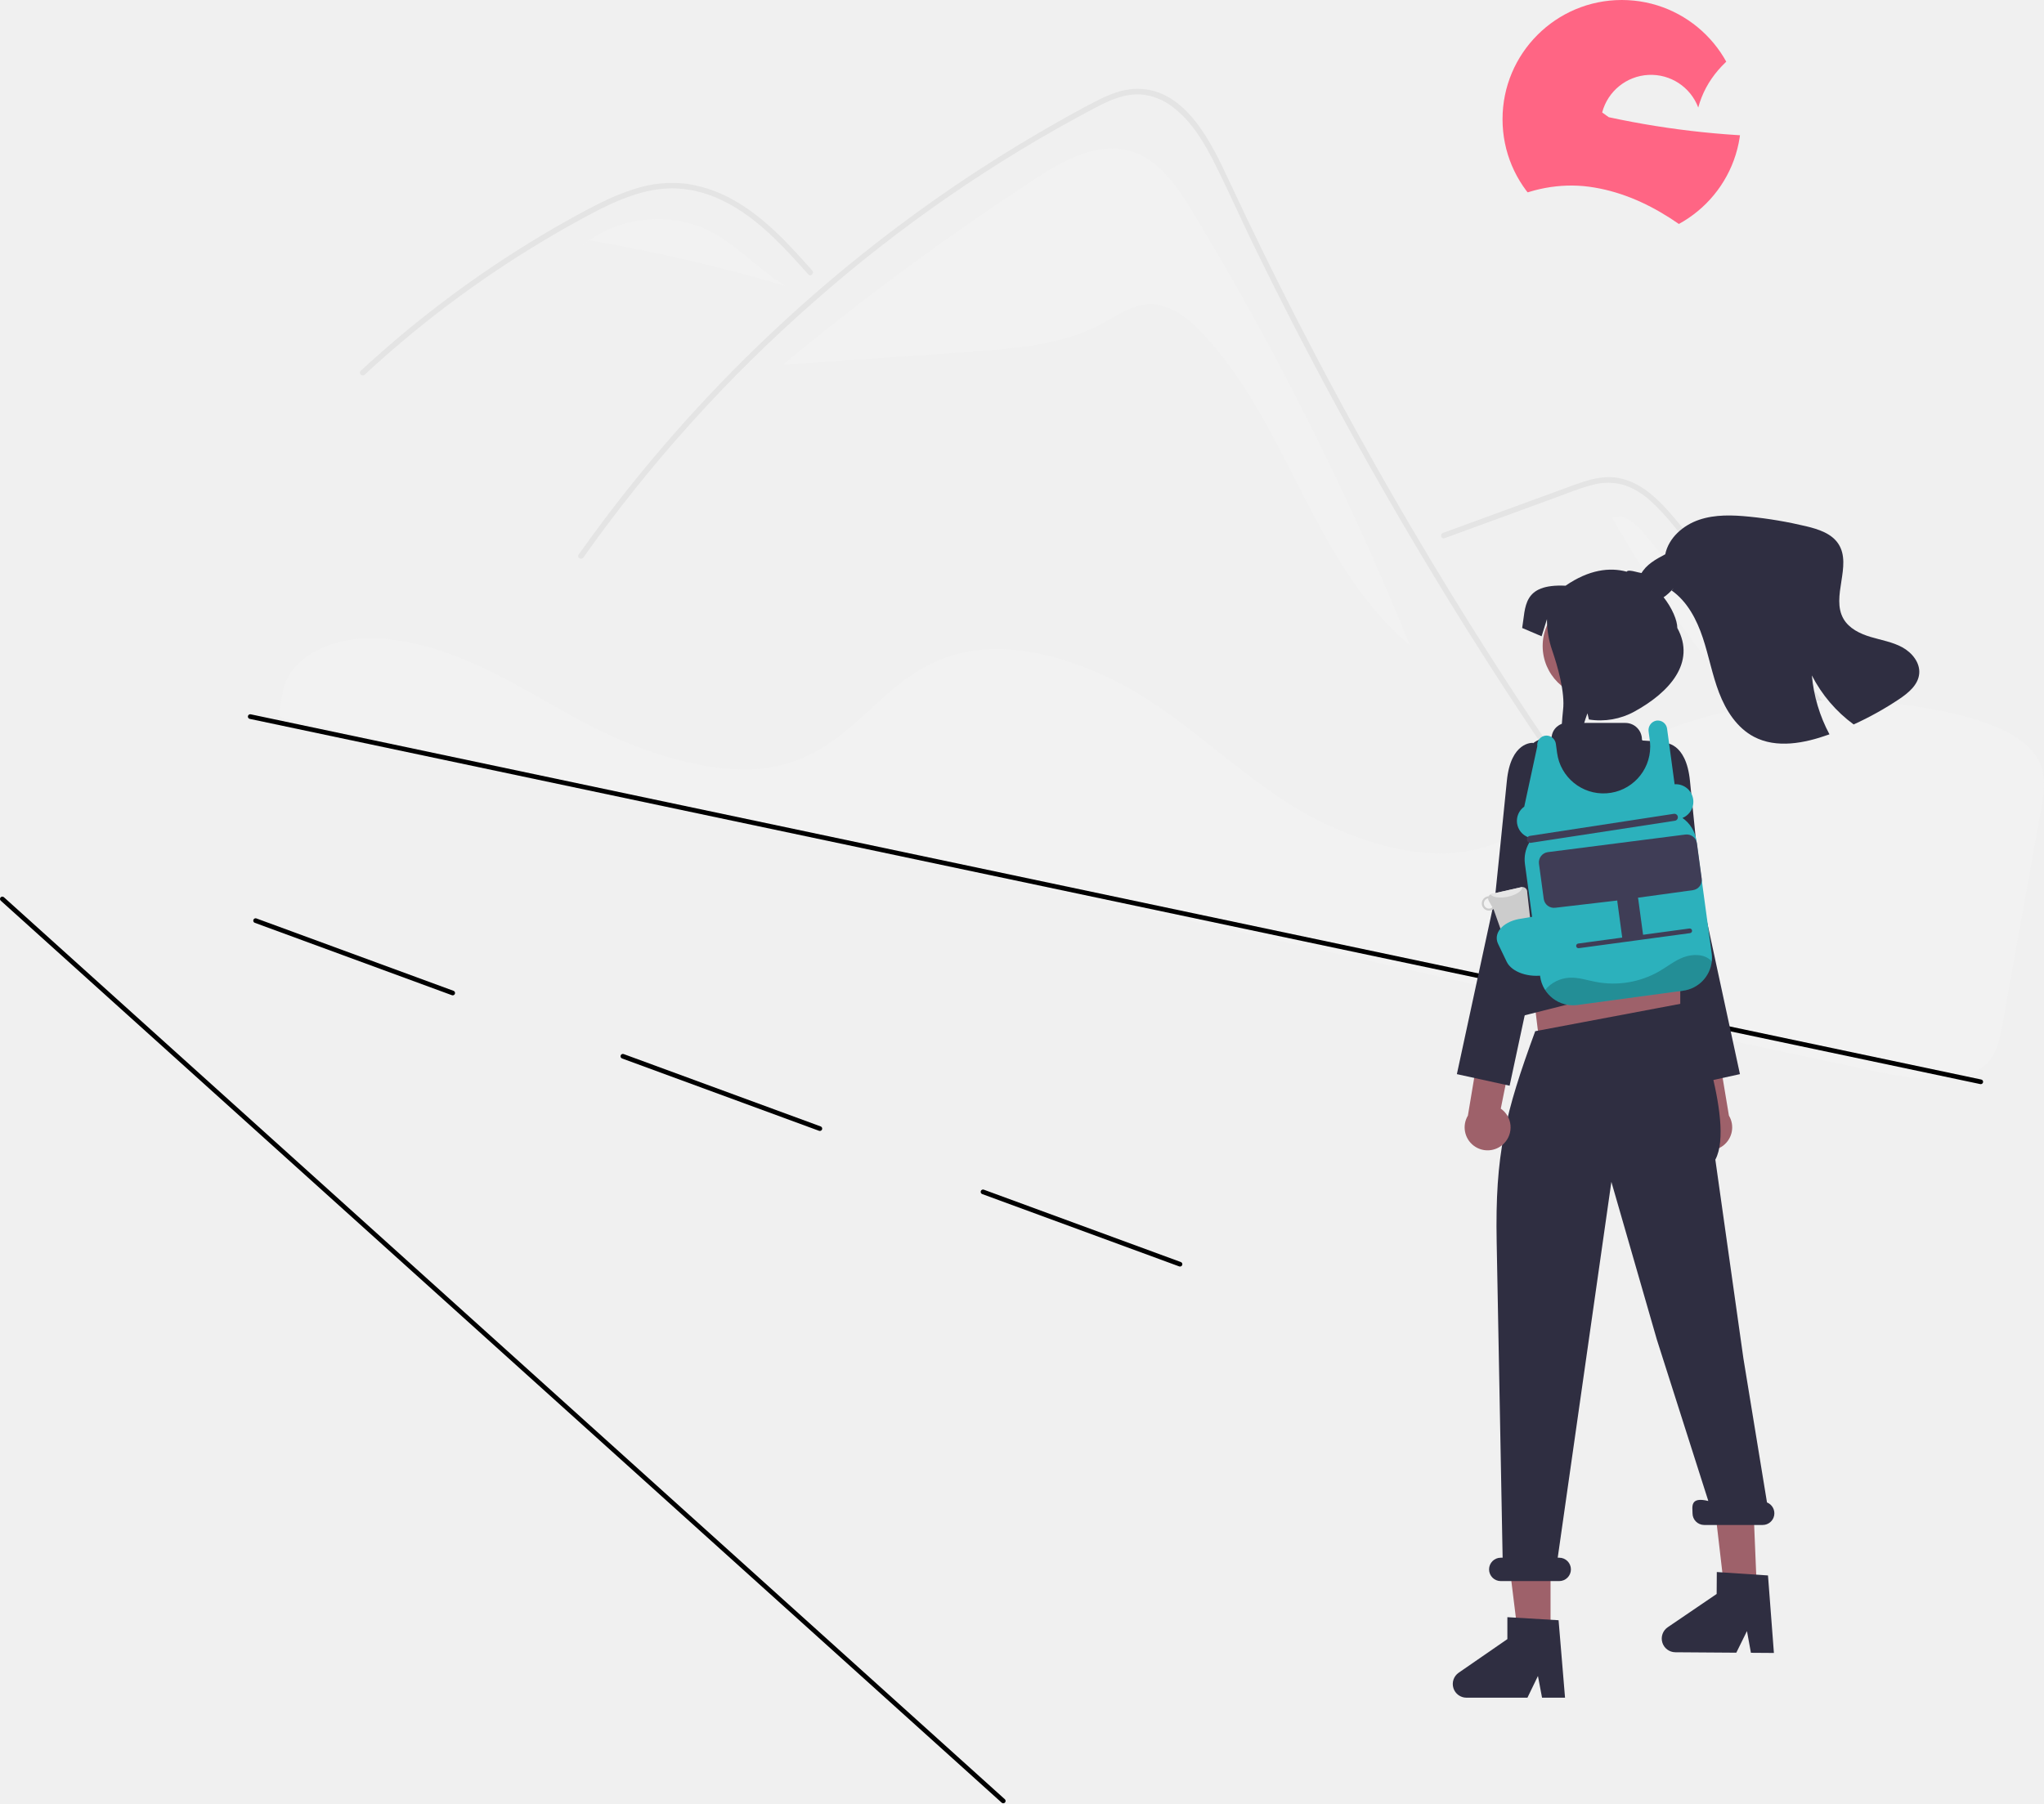
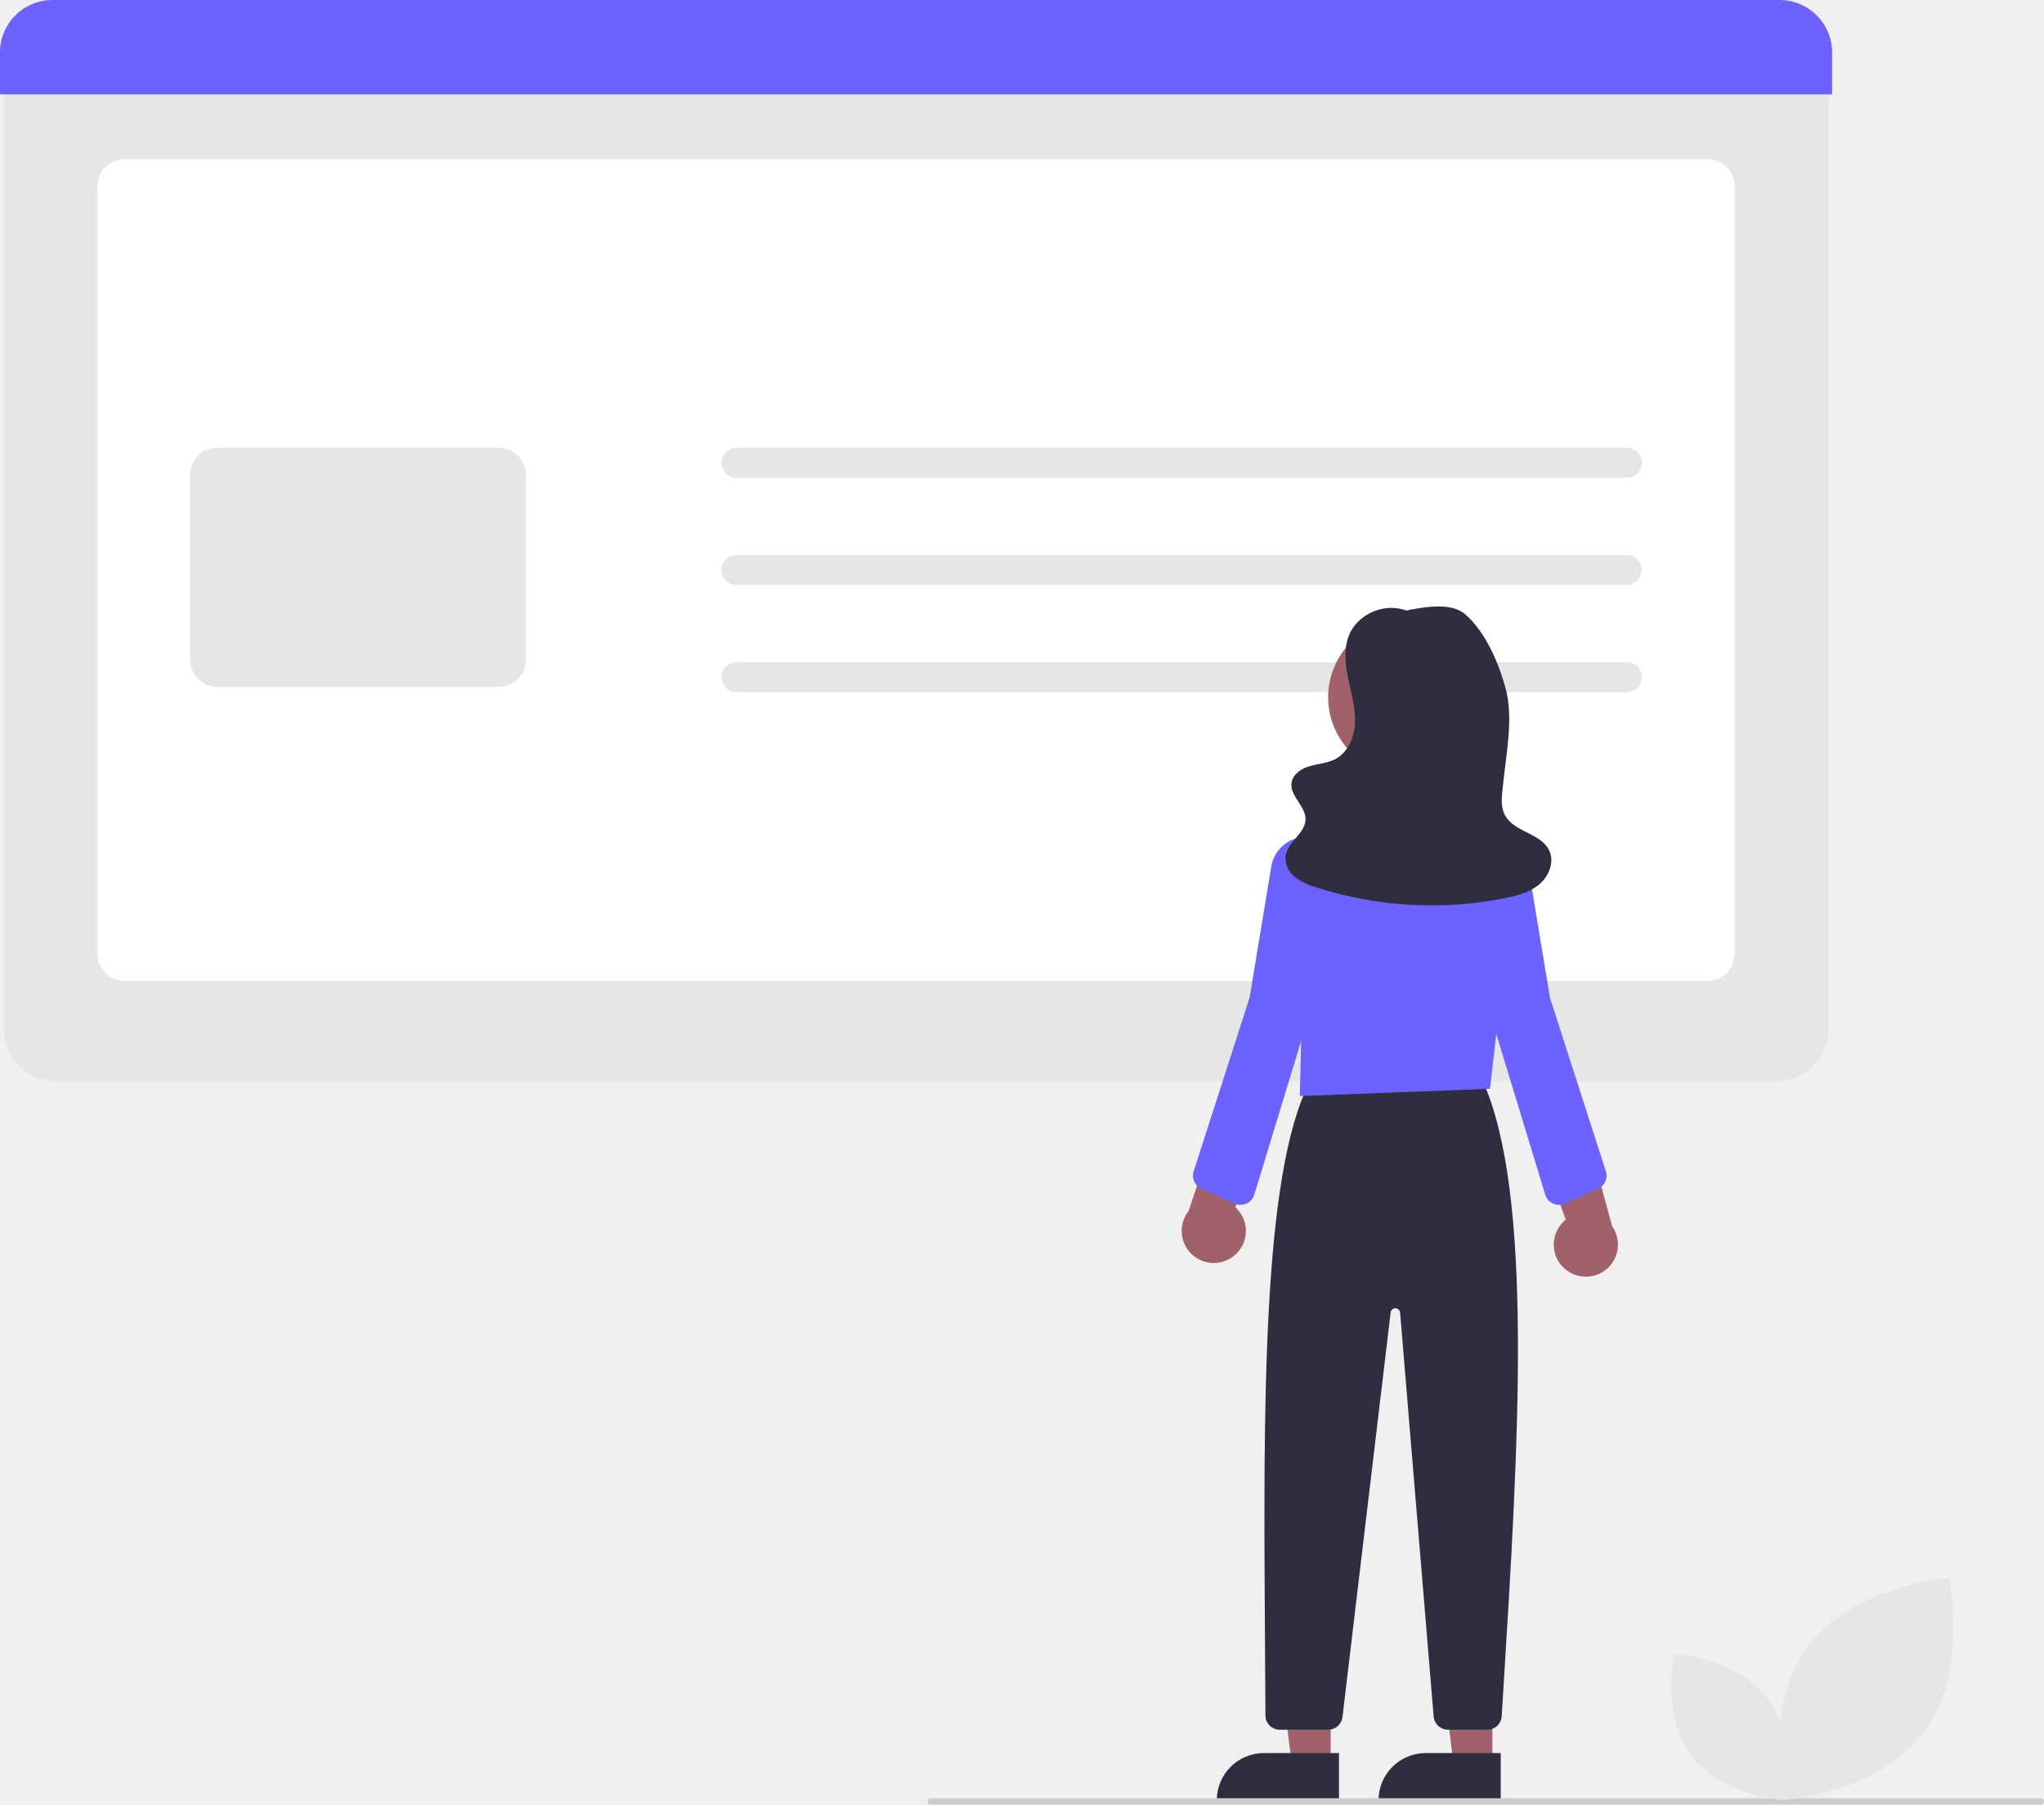
- <svg xmlns="http://www.w3.org/2000/svg" id="currentIllo" data-name="Layer 1" width="874.039" height="771.292" viewBox="0 0 874.039 771.292" class="injected-svg DownloadModal__ImageFile-sc-p17csy-5 iIfSkb grid_media">
-   <path d="M673.062,155.137c-6.611-10.934-14.444-22.608-26.712-26.178-14.207-4.135-28.802,4.079-41.181,12.184a1200.013,1200.013,0,0,0-106.794,78.684l.037.424q39.846-2.748,79.691-5.496c19.192-1.324,39.044-2.83,56.005-11.909,6.436-3.445,12.71-8.047,20.003-8.368,9.061-.398,16.962,5.93,23.17,12.541,36.727,39.109,47.355,98.916,88.558,133.276A1307.621,1307.621,0,0,0,673.062,155.137Z" transform="translate(-162.9803 -64.354)" fill="#f2f2f2" />
-   <path d="M898.816,486.852c-4.061-5.128-5.721-6.33-9.727-11.505Q840.159,412.063,797.108,344.504q-29.241-45.883-55.583-93.529-12.541-22.651-24.394-45.658-9.198-17.839-17.985-35.891c-1.675-3.437-3.303-6.891-4.923-10.352-3.817-8.139-7.563-16.318-11.585-24.346-4.583-9.151-10.162-18.744-18.578-24.891a25.346,25.346,0,0,0-13.204-5.081c-6.851-.443-13.173,2.386-19.115,5.476a615.324,615.324,0,0,0-120.996,83.438A629.917,629.917,0,0,0,412.444,302.789c-.869,1.241-2.924.055-2.047-1.193q5.18-7.325,10.565-14.492A633.399,633.399,0,0,1,582.67,136.269q15.73-10.194,32.051-19.431c5.484-3.106,10.992-6.171,16.594-9.048,5.492-2.821,11.324-5.358,17.598-5.452,21.351-.332,32.407,23.848,40,40.119q3.58,7.681,7.246,15.314,13.856,28.981,28.779,57.432,9.21,17.566,18.823,34.927,29.917,54.062,63.596,105.935c29.743,45.808,59.25,86.275,93.134,129.112C901.424,486.362,899.756,488.053,898.816,486.852Z" transform="translate(-162.9803 -64.354)" fill="#e4e4e4" />
-   <path d="M508.636,181.73c-1.24-1.383-2.473-2.766-3.722-4.149-9.846-10.889-20.411-21.652-33.931-27.894a49.228,49.228,0,0,0-20.624-4.781c-7.38.024-14.595,1.96-21.414,4.67-3.224,1.288-6.377,2.75-9.482,4.307-3.548,1.786-7.033,3.69-10.502,5.61q-9.767,5.405-19.281,11.284-18.93,11.699-36.674,25.184-9.198,6.993-18.017,14.445-8.202,6.922-16.073,14.216c-1.122,1.035-2.797-.64-1.675-1.675,1.383-1.288,2.782-2.568,4.18-3.832q5.927-5.358,12.043-10.51,11.153-9.411,22.884-18.096,18.242-13.513,37.74-25.192,9.743-5.832,19.755-11.174c2.015-1.075,4.054-2.126,6.116-3.121a97.502,97.502,0,0,1,14.54-5.919,51.724,51.724,0,0,1,21.96-2.157,57.173,57.173,0,0,1,20.261,7.009c13.275,7.42,23.572,18.894,33.591,30.091C511.323,181.184,509.655,182.867,508.636,181.73Z" transform="translate(-162.9803 -64.354)" fill="#e4e4e4" />
-   <path d="M780.643,294.569l31.811-11.635L828.249,277.157c5.144-1.881,10.276-4.023,15.593-5.37a24.6,24.6,0,0,1,14.114.18,32.529,32.529,0,0,1,11.008,6.824,89.337,89.337,0,0,1,9.029,9.642c3.439,4.133,6.827,8.308,10.23,12.47q21.068,25.765,41.86,51.755,20.792,25.989,41.306,52.198,20.564,26.274,40.845,52.767,2.484,3.246,4.965,6.494c.914,1.196,2.973.017,2.047-1.196q-20.431-26.76-41.147-53.3-20.767-26.604-41.82-52.982-21.053-26.378-42.391-52.527-5.316-6.515-10.649-13.015c-2.999-3.655-5.965-7.35-9.254-10.753-6.039-6.245-13.583-11.764-22.614-11.914-5.31-.088-10.448,1.597-15.381,3.381-5.318,1.924-10.624,3.884-15.935,5.826l-32.034,11.716-8.008,2.929c-1.421.52-.807,2.812.63,2.286Z" transform="translate(-162.9803 -64.354)" fill="#e4e4e4" />
-   <path d="M466.796,163.388c-16.166-8.308-36.868-6.681-51.723,3.699a737.726,737.726,0,0,1,83.932,19.589C487.555,179.967,478.599,169.455,466.796,163.388Z" transform="translate(-162.9803 -64.354)" fill="#f2f2f2" />
-   <path d="M414.914,167.059l-3.112,2.53c1.053-.885,2.147-1.715,3.271-2.501C415.02,167.078,414.967,167.068,414.914,167.059Z" transform="translate(-162.9803 -64.354)" fill="#f2f2f2" />
-   <path d="M867.766,294.685c-3.131-3.812-6.517-7.803-11.201-9.351l-4.373.172A496.015,496.015,0,0,0,984.306,436.543Q926.036,365.614,867.766,294.685Z" transform="translate(-162.9803 -64.354)" fill="#f2f2f2" />
-   <path d="M667.565,606.081a.992.992,0,0,1-.345-.062l-84.261-30.953a1.0 1,0,0,1,.689-1.877L667.91,604.142a1.0 1,0,0,1-.345,1.938Z" transform="translate(-162.9803 -64.354)" />
-   <path d="M513.565,548.081a.992.992,0,0,1-.345-.062l-84.261-30.953a1.0 1,0,0,1,.689-1.877L513.91,546.142a1.0 1,0,0,1-.345,1.938Z" transform="translate(-162.9803 -64.354)" />
-   <path d="M356.565,490.081a.992.992,0,0,1-.345-.062l-84.261-30.953a1.0 1,0,1,1,.689-1.877L356.91,488.142a1.0 1,0,0,1-.345,1.938Z" transform="translate(-162.9803 -64.354)" />
-   <path d="M340.778,339.738c-3.513-.785-7.07-1.405-10.583-1.837l-.511-.063c-23.321-2.777-43.01,6.958-45.796,22.645l-.495,2.838c-.309,1.795-.643,3.725-1.04,5.86-.192,1.054.867,2.132,2.407,2.476L845.649,497.037c39.607,8.564,79.087,17.024,117.337,25.144a177.652,177.652,0,0,0,21.711,3.511c10.927.926,18.927-.293,24.46-3.725l.001 0c6.877-4.253,8.607-11.157,10.019-19.078,2.846-15.997,5.877-32.793,8.897-49.538,2.661-14.758,5.316-29.477,7.832-43.574,1.478-8.369,2.281-15.869-2.879-22.891-5.596-7.598-17.581-13.494-35.623-17.527-.218-.049-.434-.097-.655-.145-56.592-12.407-117.619-2.55-151.854,24.53-3.942,3.118-7.734,6.553-11.401,9.875a158.915,158.915,0,0,1-17.302,14.232,66.95,66.95,0,0,1-10.666,5.986c-.257.125-.548.255-.851.372-.705.318-1.433.613-2.135.865a62.042,62.042,0,0,1-12.655,3.397l-.431.065c-.326.056-.678.107-1.027.147a68.206,68.206,0,0,1-7.479.589c-10.812.309-22.585-1.669-34.991-5.882a151.752,151.752,0,0,1-32.578-15.751c-10.814-6.914-20.639-14.717-30.141-22.263-4.173-3.316-8.49-6.743-12.828-10.046-.815-.622-1.618-1.23-2.434-1.842-5.313-3.969-10.177-7.354-14.871-10.348a146.281,146.281,0,0,0-37.143-17.035c-13.864-4.03-26.63-5.128-37.931-3.275a60.649,60.649,0,0,0-9.253,2.27c-13.923,4.597-23.917,13.74-33.581,22.583-12.021,10.999-24.453,22.373-44.611,25.204-23.263,3.273-53.836-7.081-74.693-17.866-6.557-3.391-13.045-7.056-19.318-10.601q-3.801-2.148-7.611-4.28c-4.993-2.785-9.099-4.982-12.918-6.915l-1.208-.614c-.673-.337-1.346-.675-2.034-1.007-4.55-2.238-8.825-4.154-13.075-5.86l-1.004-.409c-2.021-.785-3.918-1.486-5.788-2.137l-.747-.259A109.236,109.236,0,0,0,340.778,339.738Z" transform="translate(-162.9803 -64.354)" fill="#f2f2f2" />
-   <path d="M1009.981,528.062a1.009,1.009,0,0,1-.208-.021l-740-156.208a1,1,0,0,1,.413-1.957l740,156.208a1,1,0,0,1-.206,1.979Z" transform="translate(-162.9803 -64.354)" />
-   <circle cx="693.5" cy="51" r="51" fill="#ff6584" />
-   <path d="M948.516,76.224c-24.717-3.341-52.935,10.019-59.341,34.124a21.597,21.597,0,0,0-41.093,2.109l2.83,2.027a372.275,372.275,0,0,0,160.659-.726C994.377,95.688,973.233,79.565,948.516,76.224Z" transform="translate(-162.9803 -64.354)" fill="#f0f0f0" />
-   <path d="M842.516,144.224c-24.717-3.341-52.935,10.019-59.341,34.124a21.597,21.597,0,0,0-41.093,2.109l2.83,2.027a372.275,372.275,0,0,0,160.659-.726C888.377,163.688,867.233,147.565,842.516,144.224Z" transform="translate(-162.9803 -64.354)" fill="#f0f0f0" />
-   <path d="M886.872,553.437a9.76,9.76,0,0,1,1.357-14.904L872.689,461.346l17.161,5.51,12.439,74.659A9.813,9.813,0,0,1,886.872,553.437Z" transform="translate(-162.9803 -64.354)" fill="#9e616a" />
-   <path d="M863.926,390.13l10.648-8.037s9.393-.665,11.056,16.274,5.079,49.95,5.079,49.95l16.293,75.463-22.554,4.95-17.451-81.438-10.469-24.184Z" transform="translate(-162.9803 -64.354)" fill="#2f2e41" />
-   <polygon points="718.5 449 658.5 448 653.5 407 718.5 407 718.5 449" fill="#9e616a" />
-   <polygon points="663.032 699.832 649.181 699.831 642.591 646.404 663.034 646.405 663.032 699.832" fill="#9e616a" />
-   <polygon points="751.276 680.645 737.425 680.548 731.21 627.076 749.225 631.209 751.276 680.645" fill="#9e616a" />
-   <polygon points="707.954 371.691 711.092 379.851 710.465 388.011 649.04 409.286 652.088 373.574 658.993 365.414 707.954 371.691" fill="#ffb6b6" />
-   <circle cx="681.602" cy="276.32" r="21.938" fill="#9e616a" />
-   <path d="M832.208,790.486h-9.829l-1.754-9.279-4.493,9.279H790.064a5.86,5.86,0,0,1-3.33-10.682l20.817-14.377v-9.381l21.896,1.307Z" transform="translate(-162.9803 -64.354)" fill="#2f2e41" />
-   <path d="M921.523,771.351l-9.828-.069-1.689-9.292-4.558,9.248-26.067-.182a5.86,5.86,0,0,1-3.255-10.705l20.917-14.231.066-9.381,21.886,1.46Z" transform="translate(-162.9803 -64.354)" fill="#2f2e41" />
-   <path d="M918.566,706.973l-10.086-61.619-12-85c8.788-16.32-11-67-11-67l-2.793.134L819.467,505.415l.014-.061c-12.931,35.268-17.215,52.691-16.506,90.248l2.547,135.01h-.799a5,5,0,0,0,0,10h25a5,5,0,0,0,0-10h-.645l22.947-160.757L871.48,637.354l22,69c-8-2-6.758,2.634-6.758,5.258a5,5,0,0,0,5,5h25a4.995,4.995,0,0,0,1.844-9.639Z" transform="translate(-162.9803 -64.354)" fill="#2f2e41" />
-   <path d="M890.403,495.979l-2-20a3.987,3.987,0,0,0-3.605-2.995c-.833-9.527-4.339-50.629-4.549-52.421l-.008-.076-1.594-34.058a5.037,5.037,0,0,0-4.703-4.79l-8.421-.55a.446.446,0,0,1-.431-.445,7.081,7.081,0,0,0-7.081-7.081H833.08a6.63,6.63,0,0,0-6.576,5.804.44.44,0,0,1-.448.396l-.003-0a11.845,11.845,0,0,0-11.915,9.824c-3.408,19.831-10.239,64.84-6.862,89.862,1.176,8.711-1.359,1.812-1.803,9.1a5.365,5.365,0,0,0,1.336,3.89c-2.058.598-2.856,2.821-2.328,4.916l-.438-.108a4,4,0,0,0,4.856,2.901L885.502,480.836C887.644,480.296,890.943,498.121,890.403,495.979Z" transform="translate(-162.9803 -64.354)" fill="#2f2e41" />
-   <path d="M806.089,553.437a9.76,9.76,0,0,0-1.357-14.904l15.54-77.187-17.161,5.51-12.439,74.659A9.813,9.813,0,0,0,806.089,553.437Z" transform="translate(-162.9803 -64.354)" fill="#9e616a" />
-   <path d="M829.034,390.13l-10.648-8.037s-9.393-.665-11.056,16.274-5.079,49.95-5.079,49.95l-16.293,75.463,22.554,4.95,17.451-81.438,10.469-24.184Z" transform="translate(-162.9803 -64.354)" fill="#2f2e41" />
-   <path d="M868.076,321.166c4.087,1.217,7.9-2.202,10.745-5.441l-1.011,1.2c6.692,4.713,10.693,12.39,13.289,20.161,2.596,7.763,4.044,15.894,6.975,23.546,2.93,7.643,7.66,15.037,14.9,18.85,9.699,5.107,21.583,2.785,31.9-.9.137-.051.266-.094.403-.146a65.737,65.737,0,0,1-7.523-25.191,59.771,59.771,0,0,0,17.873,20.967,137.213,137.213,0,0,0,19.381-10.779c3.984-2.665,8.183-6.109,8.645-10.882.471-4.738-3.067-9.065-7.24-11.344-4.173-2.279-8.971-3.05-13.529-4.421-4.55-1.362-9.194-3.599-11.584-7.711-5.509-9.459,3.761-22.8-2.151-32.02-2.913-4.533-8.568-6.349-13.812-7.609a182.606,182.606,0,0,0-24.317-4.104c-7.189-.72-14.617-.985-21.455,1.328-6.838,2.313-13.041,7.686-14.506,14.763-3.993,2.099-8.217,4.421-10.359,8.405C862.558,313.815,863.749,319.881,868.076,321.166Z" transform="translate(-162.9803 -64.354)" fill="#2f2e41" />
-   <path d="M874.177,319.572c3.914,4.903,6.044,10.205,6.044,13.38,8.13,14.859-3.496,27.623-18.356,35.753a30.443,30.443,0,0,1-19.45,3.391l-.622-2.654-.842,2.39s-9.675,31.954-12.866,33.828c1.211-5.687,2.598-32.017,3.272-37.567.933-7.554-2.32-18.799-4.667-25.638a40.366,40.366,0,0,1-2.21-13.1v-.195l-2.285,7.34-8.319-3.549c1.548-8.878,0-18.956,18.556-18.082,10.036-6.902,18.873-7.953,26.133-5.996.937-1.448,6.339,1.264,7.9.502" transform="translate(-162.9803 -64.354)" fill="#2f2e41" />
-   <path d="M894.95,475.58a14.211,14.211,0,0,1-12.22,12.5l-45.17,6.12a14.224,14.224,0,0,1-15.99-12.18l-6.51-48.14a14.175,14.175,0,0,1,1.8-9.04l-.31-2.34a7.49,7.49,0,0,1-1.78-13.14l5.58-25.85a4.007,4.007,0,0,1,3.82-4.54,4.113,4.113,0,0,1,4.13,3.63l.51,3.8a20.001,20.001,0,0,0,39.82-2.66,20.672,20.672,0,0,0-.18-2.71l-.5-3.74a4.15,4.15,0,0,1,3.18-4.69,3.999,3.999,0,0,1,4.71,3.4l3.23,23.8a7.492,7.492,0,0,1,3.35,14.41,14.165,14.165,0,0,1,5.97,9.74l6.52,48.15A14,14,0,0,1,894.95,475.58Z" transform="translate(-162.9803 -64.354)" fill="#2cb1bc" />
-   <path d="M815.906,423.559a1.502,1.502,0,0,1,1.285-1.688l61.566-9.437a1.5,1.5,0,1,1,.402,2.973l-61.566,9.437A1.502,1.502,0,0,1,815.906,423.559Z" transform="translate(-162.9803 -64.354)" fill="#3f3d56" />
-   <path d="M823.101,448.829l-2.035-15.036a4.413,4.413,0,0,1,3.782-4.965l58.801-7.522a4.413,4.413,0,0,1,4.965,3.782l2.035,15.036a4.413,4.413,0,0,1-3.782,4.965L863.381,448.32a4.413,4.413,0,0,1,.117.489l2.079,15.36,19.819-2.682a1,1,0,1,1,.268,1.982l-19.819,2.682-8.919,1.207L838.098,469.906a1,1,0,0,1-.268-1.982l18.828-2.548-2.079-15.36a4.414,4.414,0,0,1-.017-.502l-26.496,3.097A4.413,4.413,0,0,1,823.101,448.829Z" transform="translate(-162.9803 -64.354)" fill="#3f3d56" />
-   <path d="M591.98,835.646a.998.998,0,0,1-.669-.257l-428-385.792a1,1,0,0,1,1.339-1.486l428,385.792a1,1,0,0,1-.67,1.743Z" transform="translate(-162.9803 -64.354)" />
-   <path d="M816.03,445.94a2.026,2.026,0,0,0-2.15-2.17,1.864,1.864,0,0,0-.32.04l-12.66,2.86a2.085,2.085,0,0,0-1.34,1.03,2.606,2.606,0,0,0-.55.08,3.076,3.076,0,1,0,1.36,6,3.118,3.118,0,0,0,1.24-.6l4.29,12.08a2.015,2.015,0,0,0,2.21.97l8.23-1.86a2.043,2.043,0,0,0,1.57-1.82Zm-15.85,6.98a2.2,2.2,0,0,1-.98-4.29c.04-.01.08,0,.12-.01a2.071,2.071,0,0,0,.27,1.04L801.16,452.4A2.071,2.071,0,0,1,800.18,452.92Z" transform="translate(-162.9803 -64.354)" fill="#ccc" />
-   <path d="M813.88,443.77c.12,1.6-2.62,3.44-6.29,4.17-3.37.69-6.39.21-7.24-1.05a1.919,1.919,0,0,1,.55-.22l12.66-2.86A1.864,1.864,0,0,1,813.88,443.77Z" transform="translate(-162.9803 -64.354)" fill="#e6e6e6" />
-   <path d="M807.264,475.724l-3.675-7.646c-2.153-4.479,1.789-9.245,8.787-10.624L821,456l3.607,25.202-.747.147C816.862,482.727,809.417,480.203,807.264,475.724Z" transform="translate(-162.9803 -64.354)" fill="#2cb1bc" />
-   <g opacity="0.2">
-     <path d="M894.95,475.58a14.211,14.211,0,0,1-12.22,12.5l-45.17,6.12a14.208,14.208,0,0,1-13.87-6.42,14.512,14.512,0,0,1,10.36-5.24c3.88-.2,7.64,1.09,11.44,1.81a39.589,39.589,0,0,0,26.83-4.45c3.53-2.05,6.71-4.67,10.59-6.13,3.88-1.45,8.89-1.4,11.7,1.43A4.033,4.033,0,0,1,894.95,475.58Z" transform="translate(-162.9803 -64.354)" />
-   </g>
+ <svg xmlns="http://www.w3.org/2000/svg" data-name="Layer 1" width="644.463" height="569.058" viewBox="0 0 644.463 569.058">
+   <path d="M837.763,506.372H295.423a16.519,16.519,0,0,1-16.5-16.5V184.073H854.263v305.8A16.519,16.519,0,0,1,837.763,506.372Z" transform="translate(-277.7686 -165.4709)" fill="#e6e6e6" />
+   <path d="M816.18,474.789H317.006a8.51,8.51,0,0,1-8.5-8.5V224.155a8.51,8.51,0,0,1,8.5-8.5H816.18a8.51,8.51,0,0,1,8.5,8.5V466.289A8.51,8.51,0,0,1,816.18,474.789Z" transform="translate(-277.7686 -165.4709)" fill="#fff" />
+   <path d="M855.418,195.219H277.769V181.971a16.519,16.519,0,0,1,16.5-16.5H838.918a16.519,16.519,0,0,1,16.5,16.5Z" transform="translate(-277.7686 -165.4709)" fill="#6c63ff" />
+   <path d="M435.08,382.08H346.234a8.51,8.51,0,0,1-8.5-8.5V315.173a8.51,8.51,0,0,1,8.5-8.5h88.845a8.509,8.509,0,0,1,8.5,8.5v58.407A8.509,8.509,0,0,1,435.08,382.08Z" transform="translate(-277.7686 -165.4709)" fill="#e6e6e6" />
+   <path d="M790.724,316.129H510.009a4.728,4.728,0,1,1,0-9.456H790.724a4.728,4.728,0,0,1,0,9.456Z" transform="translate(-277.7686 -165.4709)" fill="#e6e6e6" />
+   <path d="M790.724,349.949H510.009a4.728,4.728,0,1,1,0-9.455H790.724a4.728,4.728,0,0,1,0,9.455Z" transform="translate(-277.7686 -165.4709)" fill="#e6e6e6" />
+   <path d="M790.724,383.771H510.009a4.728,4.728,0,1,1,0-9.456H790.724a4.728,4.728,0,0,1,0,9.456Z" transform="translate(-277.7686 -165.4709)" fill="#e6e6e6" />
+   <polygon points="419.548 556.311 407.288 556.311 401.456 509.023 419.55 509.023 419.548 556.311" fill="#a0616a" />
+   <path d="M398.531,552.808h23.644a0,0,0,0,1,0,0v14.887a0,0,0,0,1,0,0H383.644a0,0,0,0,1,0,0v0A14.887,14.887,0,0,1,398.531,552.808Z" fill="#2f2e41" />
+   <polygon points="470.548 556.311 458.288 556.311 452.456 509.023 470.55 509.023 470.548 556.311" fill="#a0616a" />
+   <path d="M449.531,552.808h23.644a0,0,0,0,1,0,0v14.887a0,0,0,0,1,0,0H434.644a0,0,0,0,1,0,0v0A14.887,14.887,0,0,1,449.531,552.808Z" fill="#2f2e41" />
+   <path d="M746.755,710.914H734.276a4.526,4.526,0,0,1-4.484-4.128L719.215,579.387a1.5,1.5,0,0,0-2.984-.053l-15.189,127.611a4.502,4.502,0,0,1-4.469,3.968h-15.324a4.505,4.505,0,0,1-4.498-4.476c-.034-8.016-.088-16.09-.143-24.165-.486-71.922-.989-146.292,14.029-175.428l.137-.266,54.192-.927.136.298c16.396,35.83,11.42,115.875,6.607,193.283l-.463,7.459A4.507,4.507,0,0,1,746.755,710.914Z" transform="translate(-277.7686 -165.4709)" fill="#2f2e41" />
+   <circle cx="443.314" cy="219.864" r="24.561" fill="#a0616a" />
+   <path d="M687.597,511.094l.677-28.16-4.872-21.972a35.416,35.416,0,0,1,7.875-31.118,34.877,34.877,0,0,1,29.219-12.115h0q.531.041,1.064.089a35.023,35.023,0,0,1,24.131,12.907,35.431,35.431,0,0,1,7.764,26.574l-5.894,51.517Z" transform="translate(-277.7686 -165.4709)" fill="#6c63ff" />
+   <path d="M666.733,561.564a10.056,10.056,0,0,0,.527-15.41l13.828-32.951-18.251,3.428-10.334,30.765a10.11,10.11,0,0,0,14.229,14.168Z" transform="translate(-277.7686 -165.4709)" fill="#a0616a" />
+   <path d="M771.077,565.514a10.056,10.056,0,0,1,.35-15.415L759.496,516.414l18.026,4.46,8.566,31.303a10.11,10.11,0,0,1-15.012,13.336Z" transform="translate(-277.7686 -165.4709)" fill="#a0616a" />
+   <path d="M668.929,545.418a4.502,4.502,0,0,1-1.839-.393l-10.521-4.713a4.494,4.494,0,0,1-2.444-5.485l17.648-54.819,6.82-41.3a11.091,11.091,0,1,1,21.741,4.335l-10.365,44.292L673.234,542.23a4.497,4.497,0,0,1-4.305,3.188Z" transform="translate(-277.7686 -165.4709)" fill="#6c63ff" />
+   <path d="M769.291,545.418A4.497,4.497,0,0,1,764.986,542.23L748.26,487.366l-10.374-44.323a11.091,11.091,0,1,1,21.741-4.335l6.838,41.372,17.63,54.747a4.494,4.494,0,0,1-2.444,5.485L771.13,545.025A4.502,4.502,0,0,1,769.291,545.418Z" transform="translate(-277.7686 -165.4709)" fill="#6c63ff" />
+   <path d="M721.587,358.185c-6.826-2.957-15.743.722-18.498,7.632-1.714,4.3-1.191,9.151-.246,13.683s2.293,9.055,2.148,13.682-2.138,9.539-6.243,11.679c-2.453,1.279-5.322,1.421-7.981,2.184s-5.403,2.547-5.786,5.286c-.579,4.145,4.448,7.301,4.414,11.486-.036,4.434-5.577,7.067-6.295,11.442a7.595,7.595,0,0,0,2.929,6.75,19.907,19.907,0,0,0,6.884,3.333,118.81,118.81,0,0,0,59.255,3.376c3.918-.782,7.951-1.838,10.995-4.426s4.786-7.117,3.036-10.708c-2.624-5.385-10.953-5.692-13.856-10.931-1.741-3.143-.94-7.001-.573-10.575.947-9.231,3.131-20.014.838-29.005-2.072-8.123-6.57-18.62-13-24-4.614-3.86-13.422-2.101-19.318-.911Z" transform="translate(-277.7686 -165.4709)" fill="#2f2e41" />
+   <path d="M921.231,734.529h-350a1,1,0,0,1,0-2h350a1,1,0,0,1,0,2Z" transform="translate(-277.7686 -165.4709)" fill="#ccc" />
+   <path d="M884.378,711.758c-14.42,19.311-44.352,21.344-44.352,21.344s-6.554-29.277,7.866-48.588,44.352-21.344,44.352-21.344S898.797,692.446,884.378,711.758Z" transform="translate(-277.7686 -165.4709)" fill="#e6e6e6" />
+   <path d="M810.921,719.017c9.515,12.743,29.267,14.084,29.267,14.084s4.324-19.319-5.191-32.062-29.267-14.084-29.267-14.084S801.406,706.274,810.921,719.017Z" transform="translate(-277.7686 -165.4709)" fill="#e6e6e6" />
</svg>
